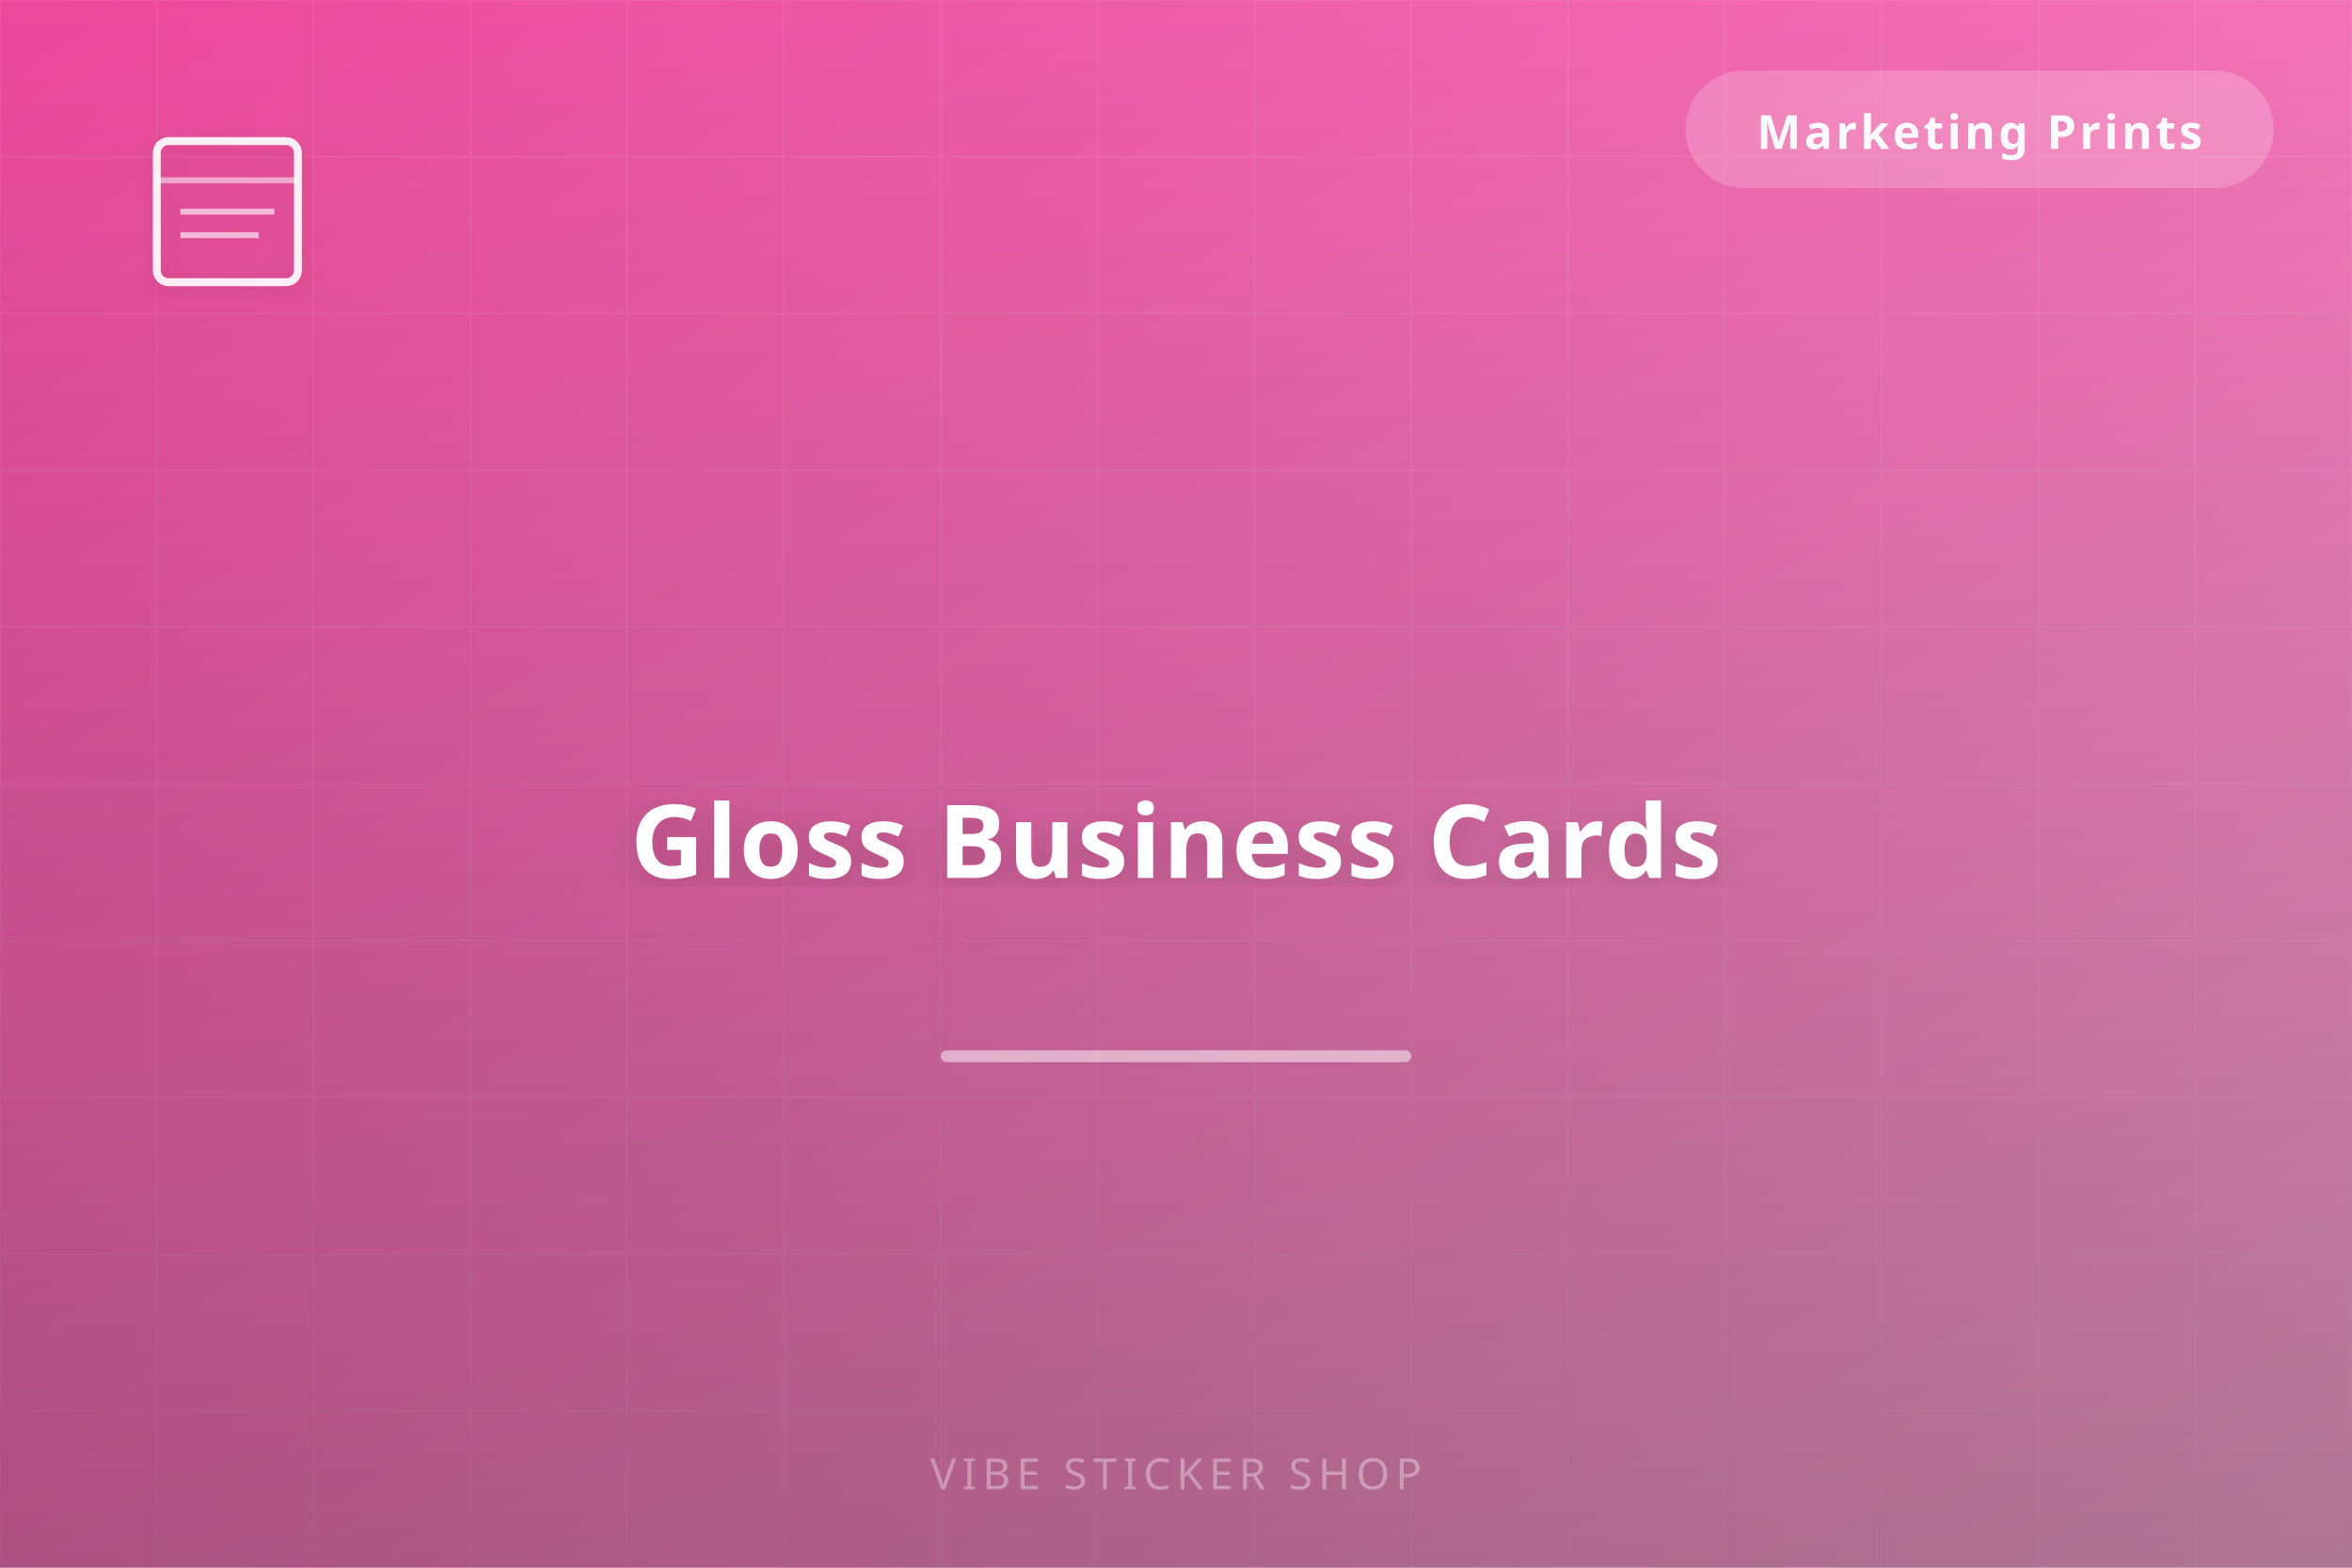
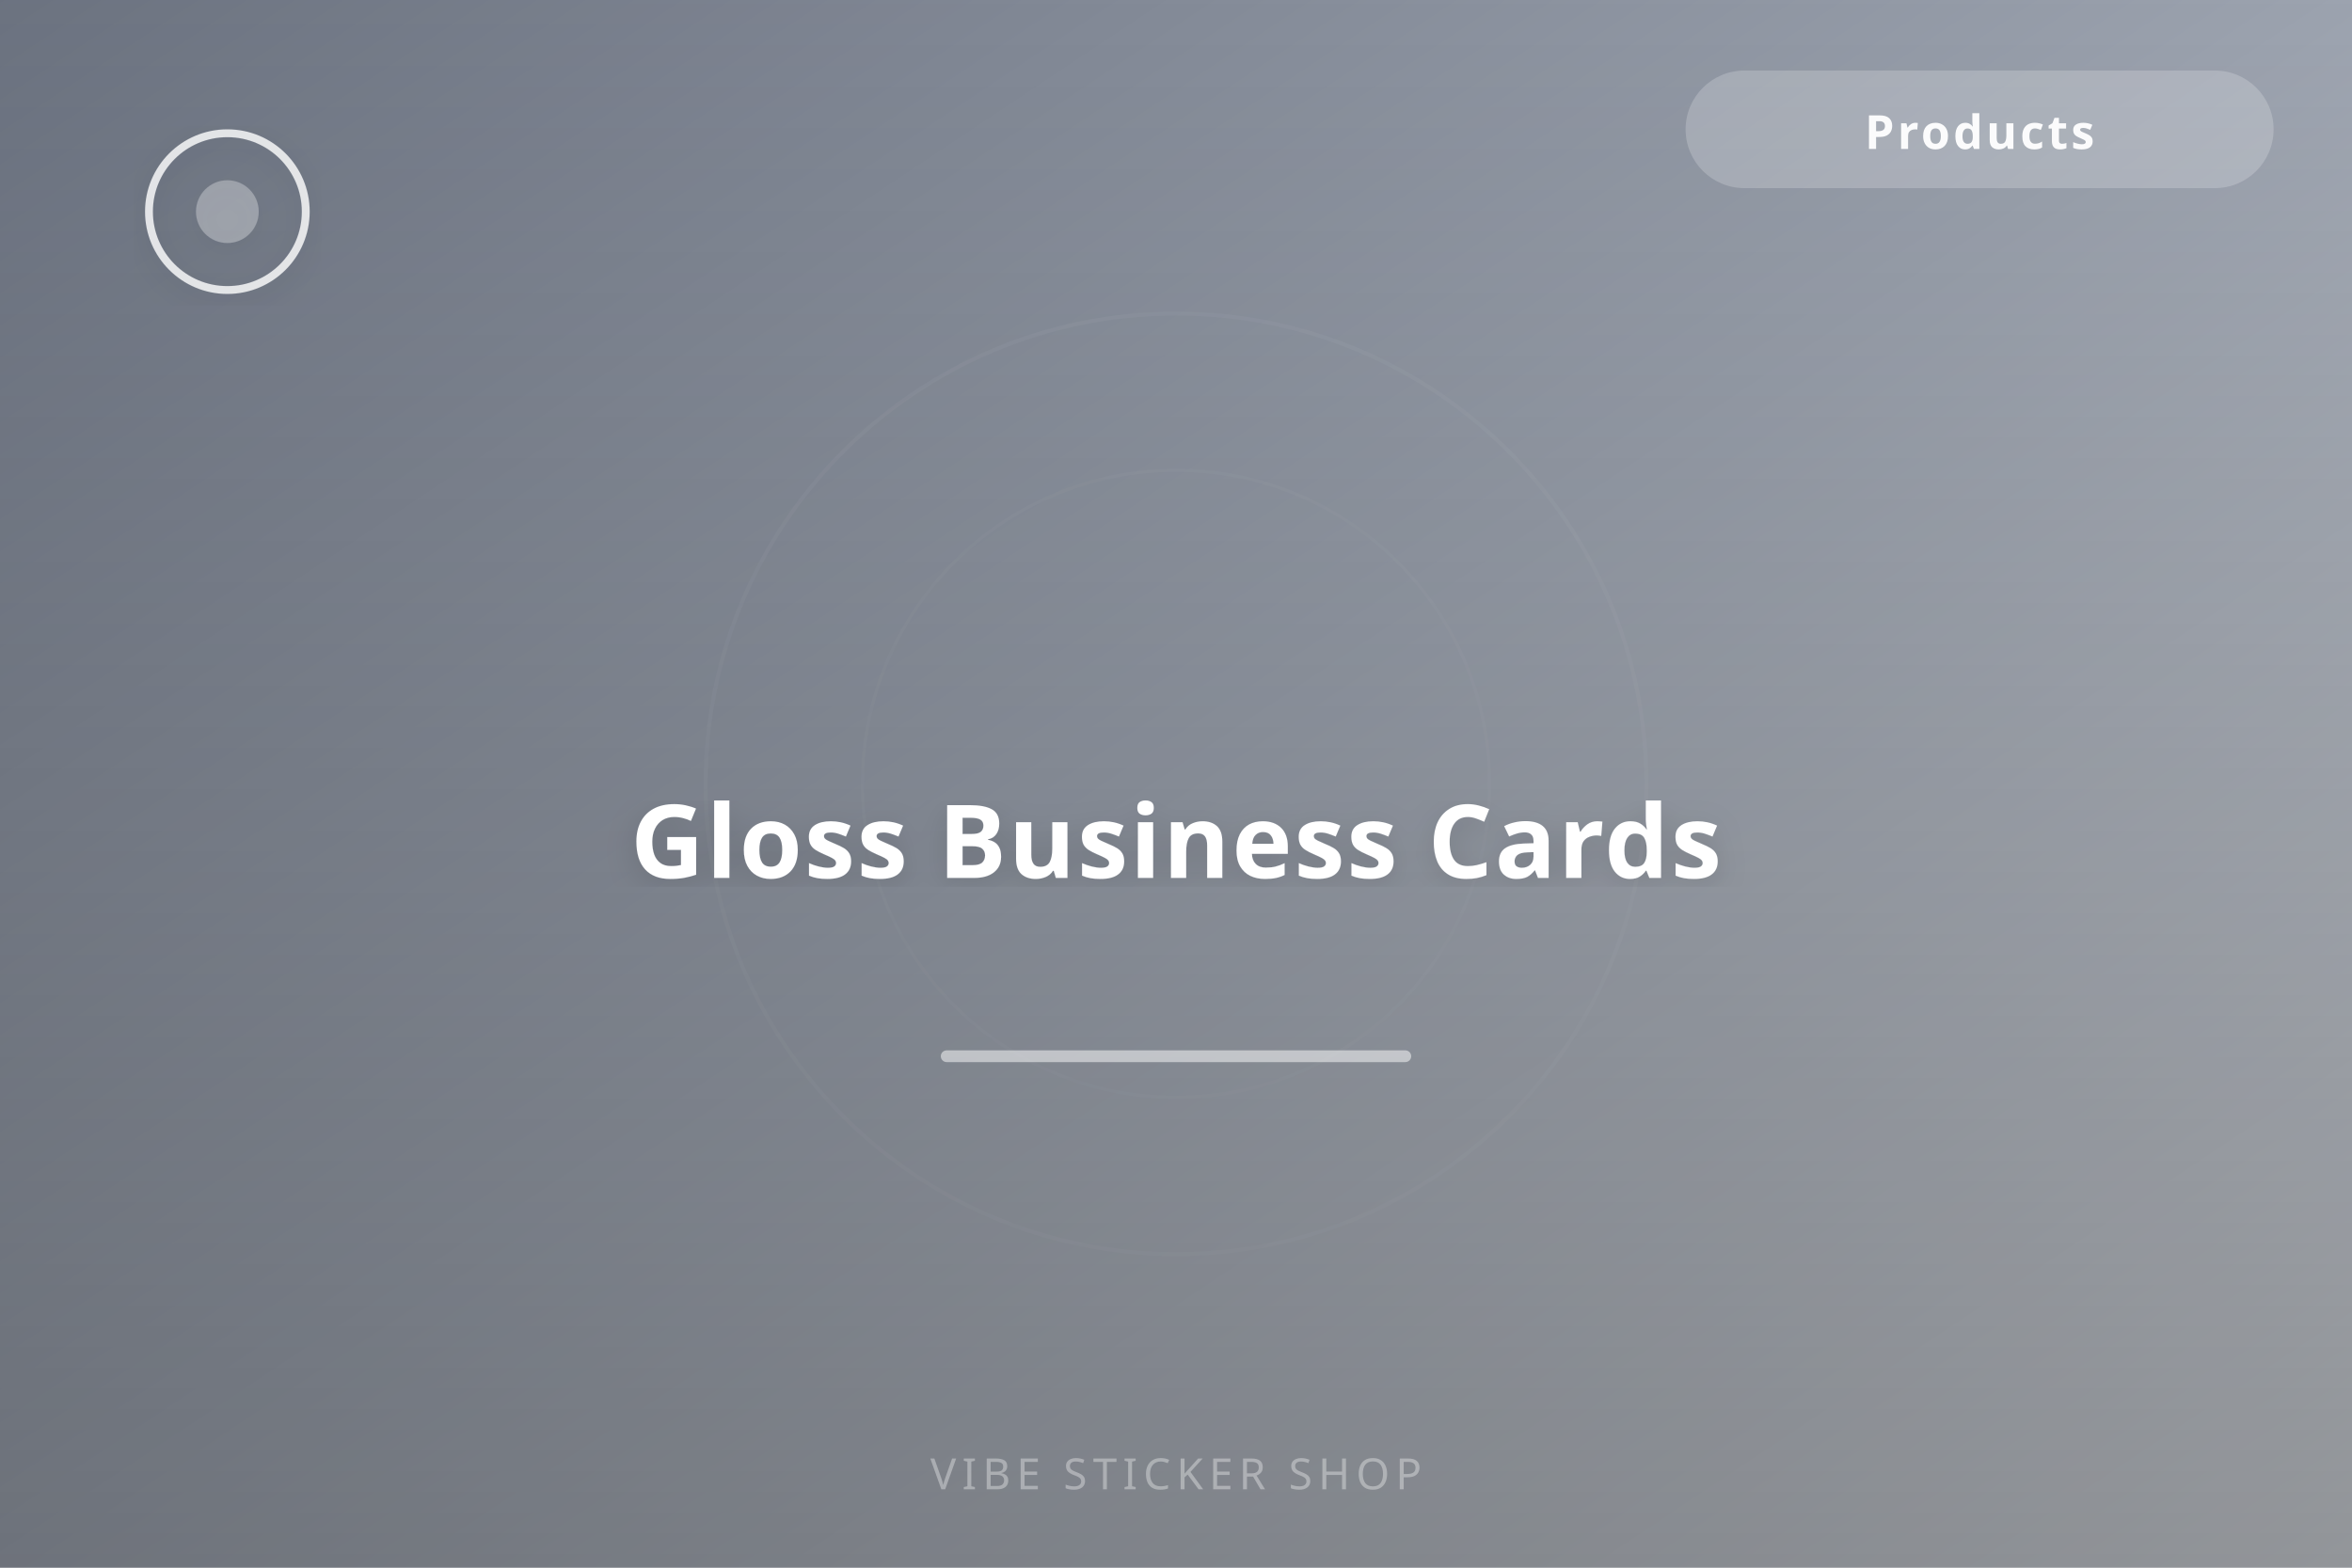
<svg xmlns="http://www.w3.org/2000/svg" width="600" height="400" viewBox="0 0 600 400">
  <defs>
    <linearGradient id="bg" x1="0%" y1="0%" x2="100%" y2="100%">
-       <stop offset="0%" stop-color="#EC4899" />
-       <stop offset="50%" stop-color="#F472B6" />
-       <stop offset="100%" stop-color="#F9A8D4" />
+       <stop offset="0%" stop-color="#6B7280" />
+       <stop offset="50%" stop-color="#9CA3AF" />
+       <stop offset="100%" stop-color="#D1D5DB" />
    </linearGradient>
    <linearGradient id="overlay" x1="0%" y1="0%" x2="0%" y2="100%">
      <stop offset="0%" stop-color="black" stop-opacity="0" />
      <stop offset="100%" stop-color="black" stop-opacity="0.3" />
    </linearGradient>
    <filter id="shadow" x="-10%" y="-10%" width="120%" height="120%">
      <feDropShadow dx="0" dy="2" stdDeviation="4" flood-opacity="0.15" />
    </filter>
  </defs>
  <rect width="600" height="400" fill="url(#bg)" rx="0" />
  <g>
-     <pattern id="grid" width="40" height="40" patternUnits="userSpaceOnUse">
-       <rect width="40" height="40" fill="none" stroke="white" stroke-width="0.5" opacity="0.06" />
-     </pattern>
-     <rect width="600" height="400" fill="url(#grid)" />
+     <circle cx="300" cy="200" r="120" fill="none" stroke="white" stroke-width="1" opacity="0.04" />
+     <circle cx="300" cy="200" r="80" fill="none" stroke="white" stroke-width="0.8" opacity="0.03" />
  </g>
  <rect width="600" height="400" fill="url(#overlay)" />
  <g transform="translate(28, 24)" filter="url(#shadow)">
-     <rect x="12" y="12" width="36" height="36" rx="3" fill="none" stroke="white" stroke-width="2" opacity="0.9" />
-     <line x1="12" y1="22" x2="48" y2="22" stroke="white" stroke-width="1.5" opacity="0.5" />
-     <line x1="18" y1="30" x2="42" y2="30" stroke="white" stroke-width="1.5" opacity="0.6" />
-     <line x1="18" y1="36" x2="38" y2="36" stroke="white" stroke-width="1.5" opacity="0.6" />
+     <circle cx="30" cy="30" r="20" fill="none" stroke="white" stroke-width="2" opacity="0.8" />
+     <circle cx="30" cy="30" r="8" fill="white" opacity="0.3" />
  </g>
  <g transform="translate(600, 0)">
    <rect x="-170" y="18" width="150" height="30" rx="15" fill="white" opacity="0.2" />
-     <text x="-95" y="38" text-anchor="middle" fill="white" font-size="12" font-weight="600" font-family="'Segoe UI', system-ui, sans-serif" letter-spacing="0.8" opacity="0.95">Marketing Prints</text>
+     <text x="-95" y="38" text-anchor="middle" fill="white" font-size="12" font-weight="600" font-family="'Segoe UI', system-ui, sans-serif" letter-spacing="0.8" opacity="0.95">Products</text>
  </g>
  <g filter="url(#shadow)">
    <text x="300" y="224" text-anchor="middle" fill="white" font-size="26" font-weight="700" font-family="'Segoe UI', system-ui, -apple-system, sans-serif" letter-spacing="0.5">Gloss Business Cards</text>
  </g>
  <rect x="240" y="268" width="120" height="3" rx="1.5" fill="white" opacity="0.5" />
  <text x="300" y="380" text-anchor="middle" fill="white" font-size="11" font-weight="400" font-family="'Segoe UI', system-ui, sans-serif" letter-spacing="1.5" opacity="0.35">VIBE STICKER SHOP</text>
</svg>
